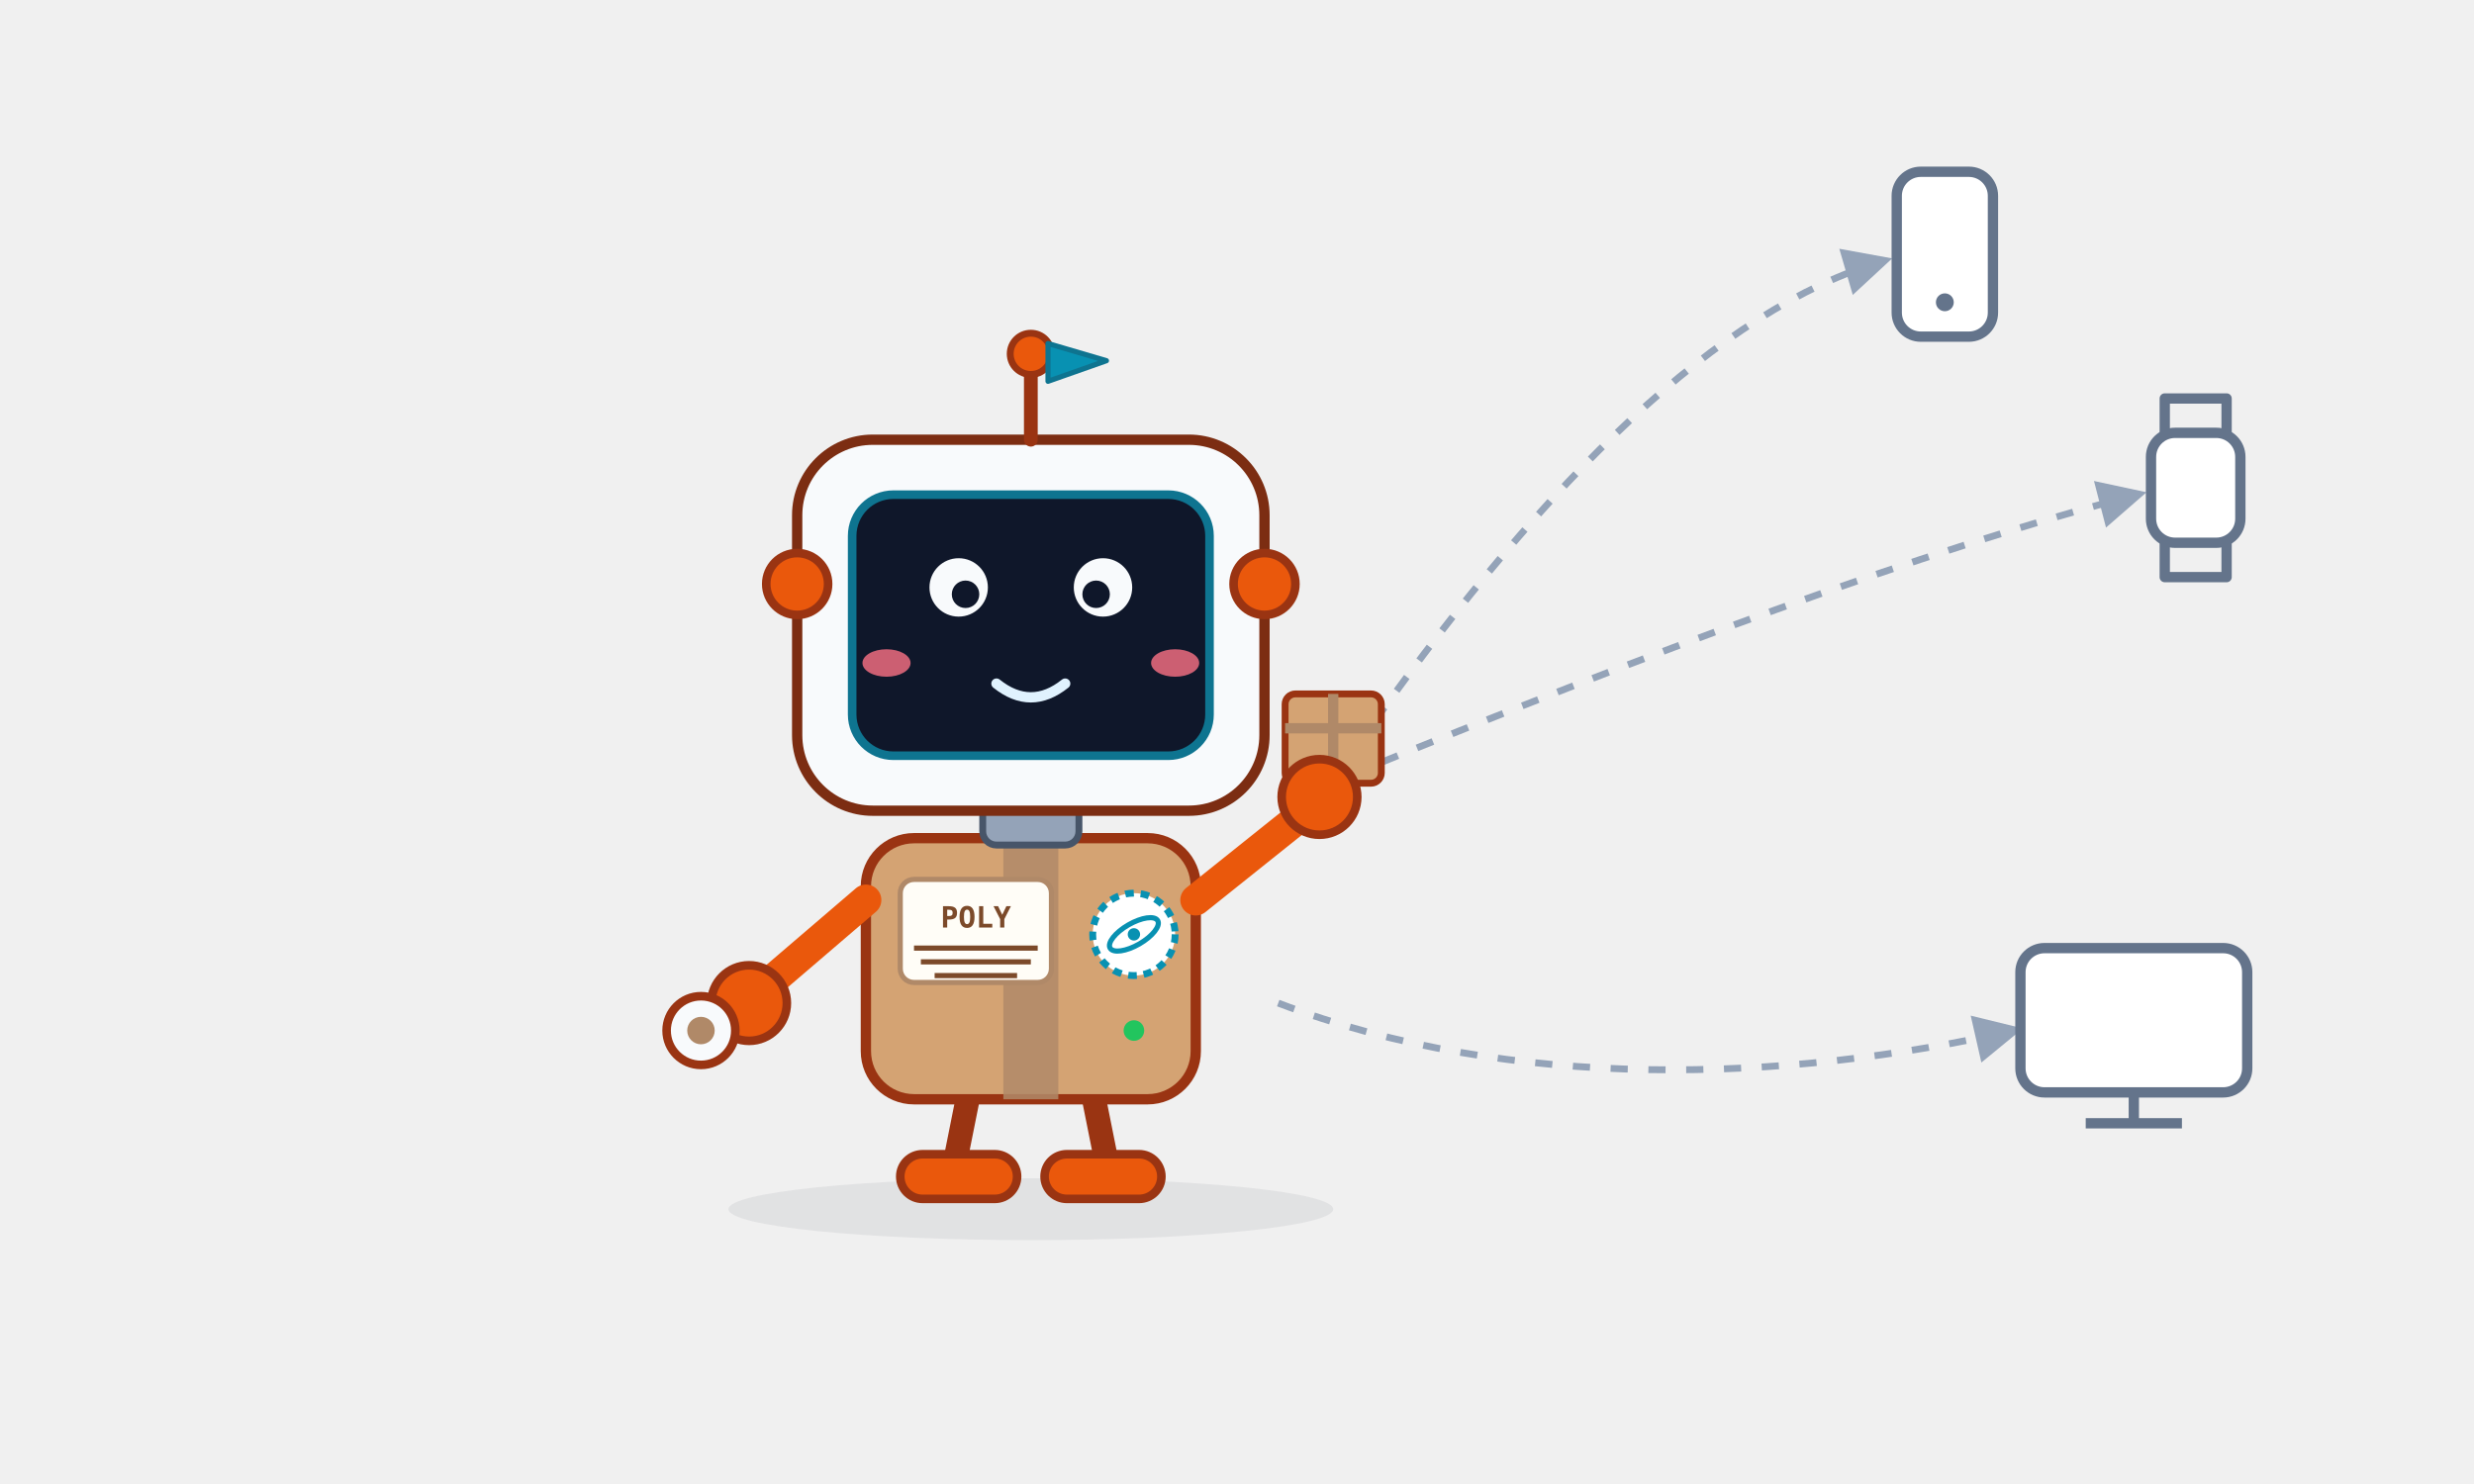
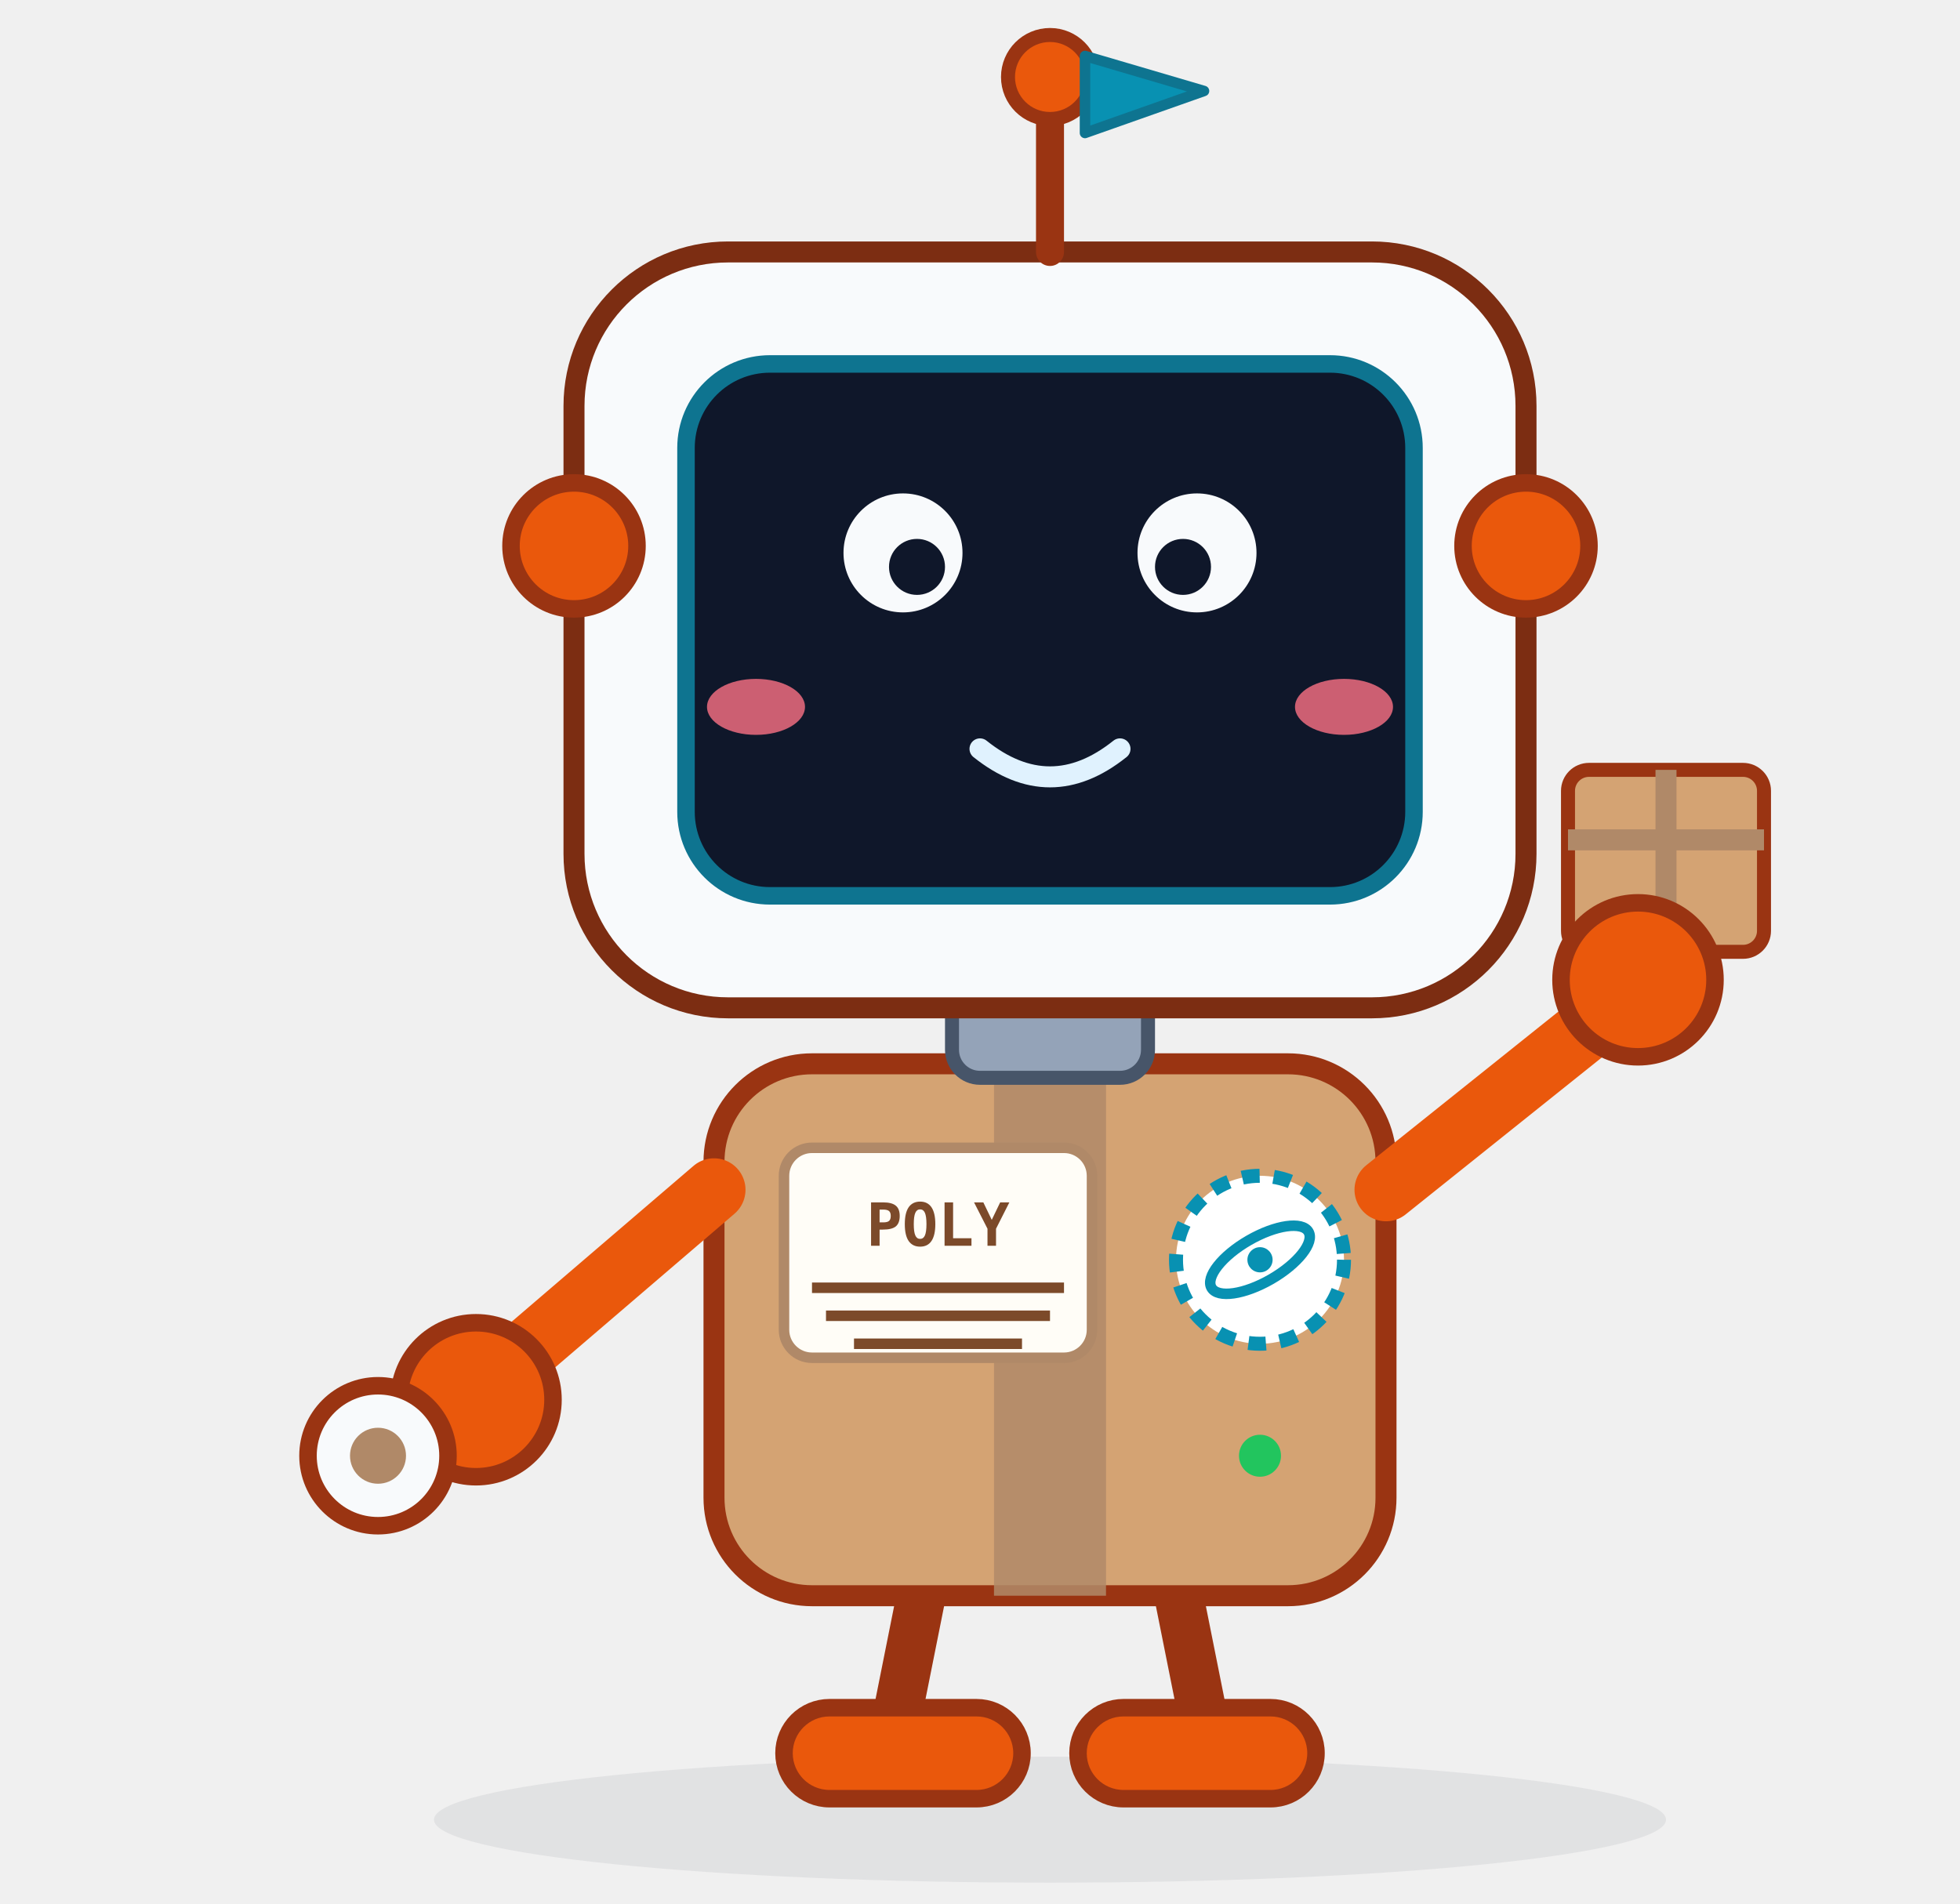
- <svg xmlns="http://www.w3.org/2000/svg" width="640" height="384" viewBox="0 0 720 432" role="img" aria-labelledby="pax-t pax-d">
+ <svg xmlns="http://www.w3.org/2000/svg" width="280" height="272" viewBox="150 92 280 272" role="img" aria-labelledby="pax-t pax-d">
  <style>
    .pax-bot { animation: pax-bob 3s ease-in-out infinite; }
  @keyframes pax-bob { 0%, 100% { transform: translateY(0); } 50% { transform: translateY(-4px); } }
  @media (prefers-reduced-motion: reduce) {
    [class*="pax-"] { animation: none !important; }
  }
  </style>
  <defs>
-     <marker id="pax-arrow" viewBox="0 0 10 10" refX="8" refY="5" markerWidth="7" markerHeight="7" orient="auto-start-reverse">
-       <path d="M0,0 L10,5 L0,10 z" fill="#94a3b8" />
-     </marker>
    <clipPath id="pax-screen-clip">
      <rect x="248" y="144" width="104" height="76" rx="12" />
    </clipPath>
  </defs>
-   <path d="M400,210 C 450,140 500,90 548,76" fill="none" stroke="#94a3b8" stroke-width="2" stroke-dasharray="5 6" marker-end="url(#pax-arrow)" />
-   <path d="M392,226 C 480,190 560,160 622,144" fill="none" stroke="#94a3b8" stroke-width="2" stroke-dasharray="5 6" marker-end="url(#pax-arrow)" />
-   <path d="M372,292 C 440,318 520,315 586,300" fill="none" stroke="#94a3b8" stroke-width="2" stroke-dasharray="5 6" marker-end="url(#pax-arrow)" />
-   <g stroke="#64748b" stroke-width="3" fill="#ffffff" stroke-linejoin="round">
-     <rect x="552" y="50" width="28" height="48" rx="7" />
-     <rect x="626" y="126" width="26" height="32" rx="7" />
-     <path d="M630,126 v-10 h18 v10 M630,158 v10 h18 v-10" fill="none" />
-     <rect x="588" y="276" width="66" height="42" rx="7" />
-     <path d="M621,318 v9 M607,327 h28" fill="none" />
-   </g>
-   <circle cx="566" cy="88" r="2.6" fill="#64748b" stroke="none" />
  <ellipse cx="300" cy="352" rx="88" ry="9" fill="#0f172a" opacity="0.07" />
  <g class="pax-bot">
    <g stroke="#9a3412" stroke-width="7" stroke-linecap="round" fill="none">
      <path d="M282,318 L278,338" />
      <path d="M318,318 L322,338" />
    </g>
    <rect x="262" y="336" width="34" height="13" rx="6.5" fill="#ea580c" stroke="#9a3412" stroke-width="2.5" />
    <rect x="304" y="336" width="34" height="13" rx="6.5" fill="#ea580c" stroke="#9a3412" stroke-width="2.5" />
    <rect x="252" y="244" width="96" height="76" rx="14" fill="#d4a373" stroke="#9a3412" stroke-width="3" />
    <rect x="292" y="244" width="16" height="76" fill="#b08968" opacity="0.85" />
    <rect x="262" y="256" width="44" height="30" rx="4" fill="#fffdf7" stroke="#b08968" stroke-width="1.5" />
    <text x="284" y="270" text-anchor="middle" font-size="8.5" font-weight="700" font-family="'JetBrains Mono', ui-monospace, 'PingFang SC', 'Microsoft YaHei', monospace" fill="#7c4a2a">POLY</text>
    <path d="M266,276 h36 M268,280 h32 M272,284 h24" stroke="#7c4a2a" stroke-width="1.5" />
    <circle cx="330" cy="272" r="12" fill="#ffffff" stroke="#0891b2" stroke-width="2" stroke-dasharray="2.5 2" />
    <ellipse cx="330" cy="272" rx="8" ry="3.2" fill="none" stroke="#0891b2" stroke-width="1.5" transform="rotate(-30 330 272)" />
    <circle cx="330" cy="272" r="1.8" fill="#0891b2" />
    <circle cx="330" cy="300" r="3" fill="#22c55e" />
    <rect x="286" y="232" width="28" height="14" rx="4" fill="#94a3b8" stroke="#475569" stroke-width="2" />
    <rect x="232" y="128" width="136" height="108" rx="22" fill="#f8fafc" stroke="#7c2d12" stroke-width="3" />
    <rect x="248" y="144" width="104" height="76" rx="12" fill="#0f172a" stroke="#0e7490" stroke-width="2.5" />
    <g class="pax-face pax-face-smile">
      <g clip-path="url(#pax-screen-clip)">
        <ellipse cx="258" cy="193" rx="7" ry="4" fill="#fb7185" opacity="0.8" />
        <ellipse cx="342" cy="193" rx="7" ry="4" fill="#fb7185" opacity="0.8" />
        <path d="M290,199 Q300,207 310,199" fill="none" stroke="#e0f2fe" stroke-width="3" stroke-linecap="round" />
        <circle cx="279" cy="171" r="8.5" fill="#f8fafc" />
        <circle cx="321" cy="171" r="8.5" fill="#f8fafc" />
        <circle cx="281" cy="173" r="4" fill="#0f172a" />
        <circle cx="319" cy="173" r="4" fill="#0f172a" />
      </g>
    </g>
    <circle cx="232" cy="170" r="9" fill="#ea580c" stroke="#9a3412" stroke-width="2.5" />
    <circle cx="368" cy="170" r="9" fill="#ea580c" stroke="#9a3412" stroke-width="2.5" />
    <path d="M300,128 L300,106" stroke="#9a3412" stroke-width="4" stroke-linecap="round" />
    <circle cx="300" cy="103" r="6" fill="#ea580c" stroke="#9a3412" stroke-width="2" />
    <path d="M305,100 L322,105 L305,111 Z" fill="#0891b2" stroke="#0e7490" stroke-width="1.5" stroke-linejoin="round" />
    <path d="M252,262 L224,286" stroke="#ea580c" stroke-width="9" stroke-linecap="round" />
    <circle cx="218" cy="292" r="11" fill="#ea580c" stroke="#9a3412" stroke-width="2.5" />
    <circle cx="204" cy="300" r="10" fill="#f8fafc" stroke="#9a3412" stroke-width="2.5" />
    <circle cx="204" cy="300" r="4" fill="#b08968" />
    <path d="M348,262 L378,238" stroke="#ea580c" stroke-width="9" stroke-linecap="round" />
    <rect x="374" y="202" width="28" height="26" rx="3" fill="#d4a373" stroke="#9a3412" stroke-width="2" />
    <path d="M388,202 v26 M374,212 h28" stroke="#b08968" stroke-width="3" />
    <circle cx="384" cy="232" r="11" fill="#ea580c" stroke="#9a3412" stroke-width="2.5" />
  </g>
</svg>
